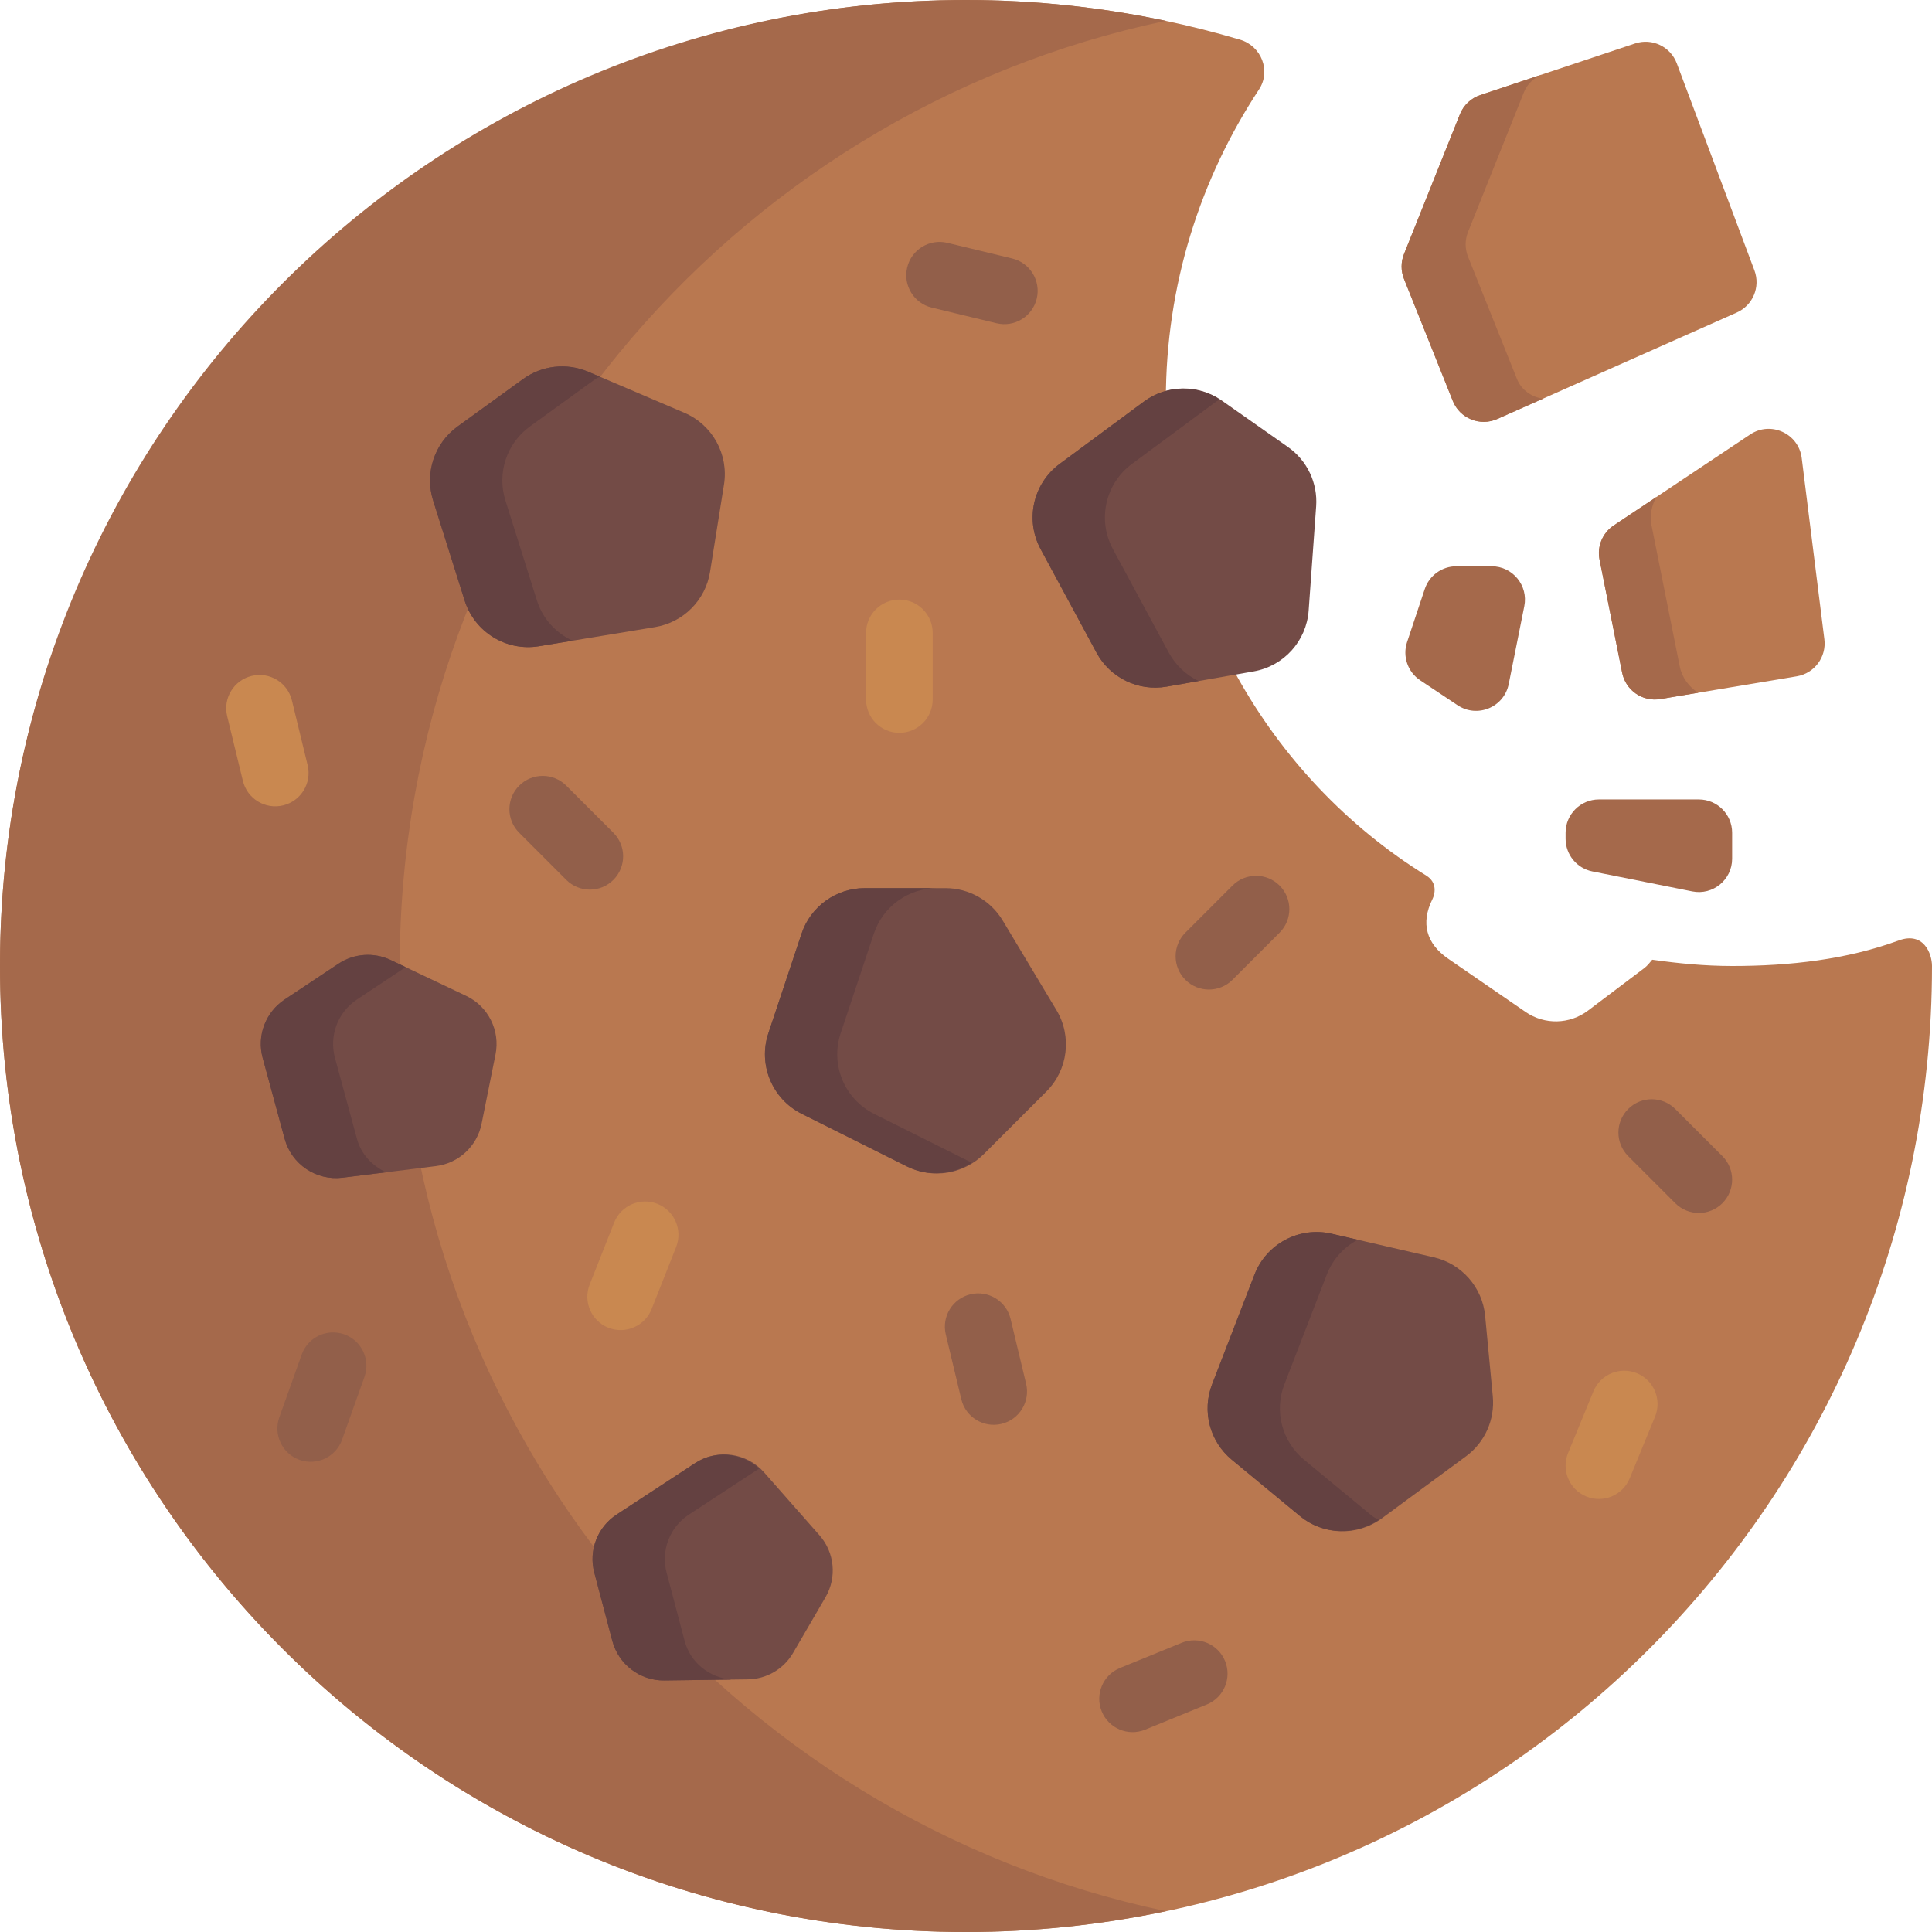
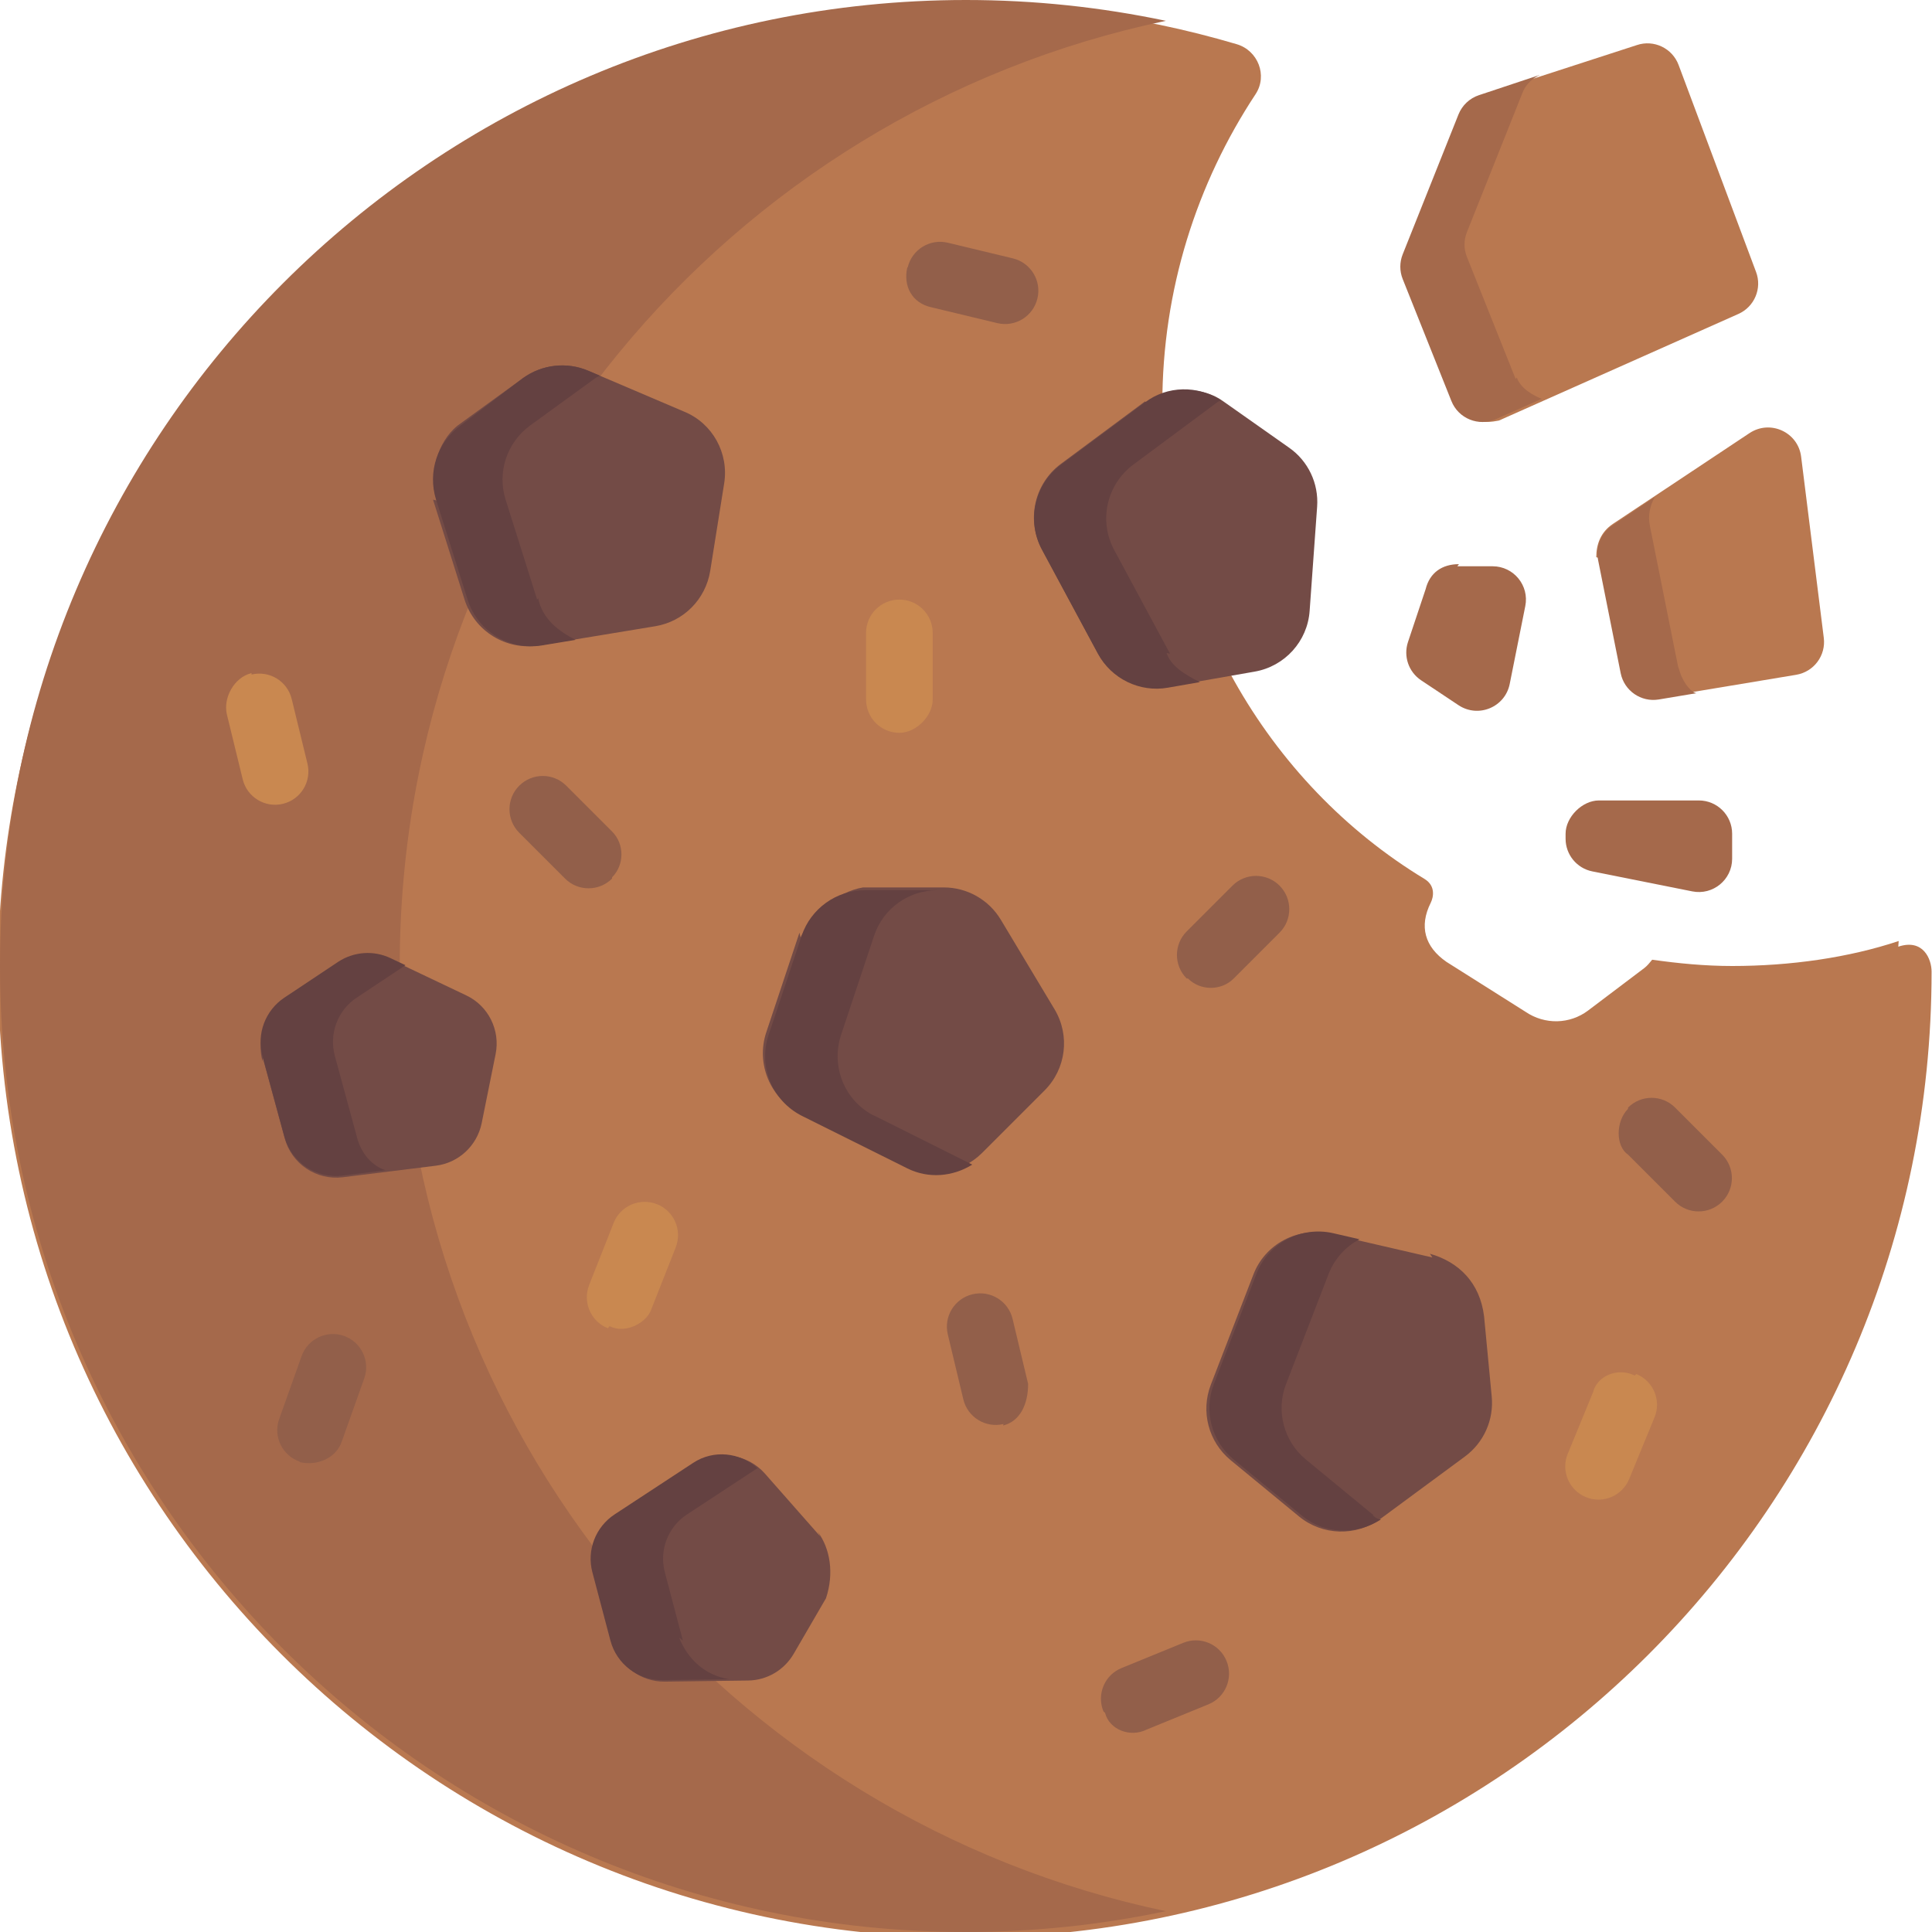
- <svg xmlns="http://www.w3.org/2000/svg" version="1.1" id="Layer_1" x="0px" y="0px" viewBox="0 0 464 464" style="enable-background:new 0 0 464 464;" xml:space="preserve">
-   <g>
-     <g>
-       <g>
-         <path style="fill:#B97850;" d="M455.996,225.872C443.563,230.438,429.943,232,416,232c-6.533,0-12.907-0.619-19.195-1.51     c-0.594,0.696-1.136,1.434-1.891,2.003l-13.546,10.226c-4.394,3.317-10.418,3.45-14.955,0.33L347.8,230.248     c-5.245-3.607-6.63-8.546-3.8-14.248l0,0c0.663-1.336,1.224-4.047-1.46-5.711C304.553,186.743,280,144.013,280,96     c0-27.542,8.271-53.104,22.364-74.504c2.944-4.47,0.578-10.452-4.554-11.971c-24.286-7.189-50.214-10.547-77.121-9.252     C103.176,5.925,6.965,101.163,0.376,218.628C-7.153,352.824,99.441,464,232,464c128.13,0,232-103.87,232-232     C464,229.049,462,223.667,455.996,225.872z" />
-       </g>
-     </g>
-     <g>
-       <g>
-         <path style="fill:#A5694B;" d="M96,232C96,120.33,174.907,27.113,280,5c-15.491-3.259-31.54-5-48-5C103.87,0,0,103.869,0,232     c0,128.13,103.87,232,232,232c16.46,0,32.509-1.741,48-5C174.907,436.886,96,343.67,96,232z" />
-       </g>
-     </g>
-     <g>
-       <g>
-         <path style="fill:#734B46;" d="M192.5,224.242l-7.965,23.895c-2.518,7.554,0.902,15.81,8.024,19.37l25.274,12.637     c6.16,3.08,13.599,1.873,18.469-2.997l15.012-15.012c5.191-5.191,6.184-13.25,2.406-19.546l-12.912-21.52     c-2.892-4.819-8.1-7.768-13.72-7.768h-19.409C200.792,213.301,194.678,217.708,192.5,224.242z" />
-       </g>
-     </g>
-     <g>
-       <g>
-         <path style="fill:#734B46;" d="M104.018,120.196l7.57,24.023c2.393,7.594,10.006,12.273,17.862,10.979l27.881-4.595     c6.795-1.12,12.111-6.463,13.198-13.263l3.349-20.964c1.158-7.25-2.767-14.358-9.519-17.24l-23.082-9.851     c-5.169-2.206-11.117-1.538-15.668,1.759l-15.717,11.387C104.314,106.472,101.948,113.628,104.018,120.196z" />
-       </g>
-     </g>
-     <g>
-       <g>
-         <path style="fill:#734B46;" d="M274.737,96.437l-20.25,14.978c-6.402,4.735-8.348,13.456-4.566,20.463l13.421,24.866     c3.271,6.06,10.053,9.348,16.837,8.161l20.913-3.658c7.232-1.265,12.675-7.29,13.202-14.613l1.8-25.031     c0.403-5.606-2.164-11.012-6.764-14.242l-15.884-11.154C287.811,92.249,280.274,92.342,274.737,96.437z" />
-       </g>
-     </g>
-     <g>
-       <g>
-         <path style="fill:#734B46;" d="M63.081,254.065l5.278,19.432c1.669,6.143,7.6,10.124,13.917,9.341l22.419-2.779     c5.464-0.677,9.882-4.775,10.967-10.173l3.346-16.64c1.157-5.754-1.751-11.558-7.052-14.076l-18.123-8.608     c-4.059-1.928-8.831-1.585-12.572,0.904l-12.919,8.594C63.757,243.112,61.638,248.752,63.081,254.065z" />
-       </g>
-     </g>
-     <g>
-       <g>
-         <path style="fill:#734B46;" d="M344.349,301.96l-24.542-5.665c-7.758-1.791-15.653,2.395-18.523,9.823l-10.186,26.357     c-2.483,6.424-0.576,13.716,4.733,18.102l16.367,13.522c5.66,4.676,13.776,4.9,19.686,0.544l20.2-14.892     c4.524-3.335,6.966-8.799,6.433-14.394l-1.839-19.322C356.026,309.179,351.059,303.51,344.349,301.96z" />
-       </g>
-     </g>
-     <g>
-       <g>
-         <path style="fill:#734B46;" d="M196.814,368.722l-13.287-15.089c-4.2-4.77-11.269-5.726-16.585-2.242l-18.866,12.362     c-4.598,3.013-6.752,8.63-5.348,13.945l4.329,16.384c1.497,5.666,6.658,9.586,12.518,9.508l20.03-0.267     c4.486-0.06,8.611-2.469,10.868-6.346l7.793-13.39C201.032,378.836,200.446,372.848,196.814,368.722z" />
-       </g>
-     </g>
-     <g>
-       <g>
-         <path style="fill:#644141;" d="M128.955,144.219l-7.57-24.023c-2.07-6.568,0.296-13.725,5.873-17.766l15.717-11.387     c0.333-0.242,0.719-0.365,1.066-0.579l-2.766-1.181c-5.169-2.205-11.117-1.537-15.668,1.76L109.89,102.43     c-5.577,4.041-7.943,11.197-5.873,17.766l7.57,24.023c2.393,7.594,10.006,12.273,17.862,10.979l8.046-1.326     C133.541,152.032,130.349,148.645,128.955,144.219z" />
-       </g>
-     </g>
-     <g>
-       <g>
-         <path style="fill:#644141;" d="M280.709,156.745l-13.421-24.866c-3.782-7.007-1.836-15.729,4.565-20.464l20.25-14.977     c0.272-0.202,0.598-0.275,0.879-0.457c-5.584-3.654-12.851-3.533-18.247,0.457l-20.25,14.977     c-6.401,4.735-8.348,13.457-4.565,20.464l13.421,24.866c3.271,6.061,10.053,9.348,16.837,8.161l7.689-1.345     C284.893,162.131,282.355,159.793,280.709,156.745z" />
-       </g>
-     </g>
-     <g>
-       <g>
-         <path style="fill:#644141;" d="M329.565,364.099l-16.367-13.522c-5.309-4.387-7.216-11.678-4.733-18.102l10.186-26.357     c1.437-3.717,4.132-6.621,7.438-8.373l-6.282-1.449c-7.759-1.791-15.653,2.395-18.523,9.822l-10.186,26.357     c-2.483,6.424-0.576,13.715,4.733,18.102l16.367,13.522c5.442,4.497,13.113,4.765,18.952,0.914     C330.633,364.678,330.049,364.498,329.565,364.099z" />
-       </g>
-     </g>
-     <g>
-       <g>
-         <path style="fill:#644141;" d="M209.926,267.506c-7.122-3.561-10.542-11.816-8.024-19.369l7.965-23.896     c2.178-6.534,8.292-10.94,15.179-10.94h-17.367c-6.887,0-13.001,4.406-15.179,10.94l-7.965,23.896     c-2.518,7.553,0.901,15.809,8.023,19.369l25.273,12.638c5.065,2.532,10.918,2.022,15.574-0.896L209.926,267.506z" />
-       </g>
-     </g>
-     <g>
-       <g>
-         <path style="fill:#644141;" d="M85.726,273.497l-5.278-19.433c-1.443-5.313,0.675-10.953,5.26-14.003l11.715-7.792l-3.59-1.705     c-4.059-1.928-8.831-1.584-12.572,0.904l-12.919,8.593c-4.584,3.05-6.703,8.69-5.26,14.003l5.278,19.433     c1.668,6.144,7.6,10.124,13.917,9.342l10.434-1.294C89.416,279.994,86.74,277.232,85.726,273.497z" />
-       </g>
-     </g>
-     <g>
-       <g>
-         <path style="fill:#644141;" d="M164.424,394.081l-4.329-16.384c-1.404-5.315,0.75-10.932,5.348-13.945l16.886-11.064     c-4.259-3.792-10.511-4.492-15.387-1.297l-18.866,12.361c-4.598,3.014-6.752,8.63-5.348,13.945l4.329,16.384     c1.497,5.666,6.658,9.587,12.518,9.509l15.995-0.214C170.31,402.864,165.799,399.287,164.424,394.081z" />
-       </g>
-     </g>
-     <g>
-       <g>
-         <path style="fill:#C98850;" d="M216,176L216,176c-4.418,0-8-3.582-8-8v-16c0-4.418,3.582-8,8-8l0,0c4.418,0,8,3.582,8,8v16     C224,172.418,220.418,176,216,176z" />
-       </g>
-     </g>
-     <g>
-       <g>
-         <path style="fill:#925F4A;" d="M147.314,211.314L147.314,211.314c-3.124,3.124-8.19,3.124-11.314,0L124.686,200     c-3.124-3.124-3.124-8.189,0-11.314l0,0c3.124-3.124,8.19-3.124,11.314,0L147.314,200     C150.438,203.124,150.438,208.19,147.314,211.314z" />
-       </g>
-     </g>
-     <g>
-       <g>
-         <path style="fill:#C98850;" d="M146.121,318.881L146.121,318.881c-4.109-1.623-6.124-6.271-4.501-10.38l5.879-14.881     c1.623-4.109,6.271-6.124,10.38-4.501l0,0c4.109,1.623,6.124,6.271,4.501,10.38l-5.879,14.881     C154.878,318.489,150.23,320.504,146.121,318.881z" />
-       </g>
-     </g>
-     <g>
-       <g>
-         <path style="fill:#925F4A;" d="M240.517,341.969L240.517,341.969c-4.297,1.03-8.614-1.619-9.644-5.916l-3.728-15.56     c-1.03-4.297,1.619-8.614,5.916-9.644l0,0c4.297-1.03,8.614,1.619,9.644,5.916l3.728,15.56     C247.463,336.621,244.814,340.939,240.517,341.969z" />
-       </g>
-     </g>
-     <g>
-       <g>
-         <path style="fill:#925F4A;" d="M264.596,411.022L264.596,411.022c-1.67-4.091,0.292-8.76,4.383-10.43l14.813-6.048     c4.091-1.67,8.76,0.292,10.43,4.383l0,0c1.67,4.091-0.292,8.76-4.383,10.43l-14.813,6.048     C270.935,417.074,266.266,415.112,264.596,411.022z" />
-       </g>
-     </g>
-     <g>
-       <g>
-         <path style="fill:#925F4A;" d="M217.877,64.223L217.877,64.223c1.037-4.295,5.359-6.936,9.654-5.9l15.553,3.754     c4.295,1.037,6.936,5.359,5.9,9.654l0,0c-1.037,4.295-5.359,6.936-9.654,5.9l-15.553-3.754     C219.482,72.84,216.84,68.518,217.877,64.223z" />
-       </g>
-     </g>
-     <g>
-       <g>
-         <path style="fill:#925F4A;" d="M71.932,350.606L71.932,350.606c-4.161-1.485-6.331-6.062-4.846-10.223l5.377-15.069     c1.485-4.161,6.062-6.331,10.223-4.846l0,0c4.161,1.485,6.331,6.062,4.846,10.223l-5.377,15.069     C80.67,349.921,76.093,352.091,71.932,350.606z" />
-       </g>
-     </g>
-     <g>
-       <g>
-         <path style="fill:#C98850;" d="M60.445,162.331L60.445,162.331c4.293-1.043,8.619,1.592,9.662,5.886l3.776,15.548     c1.043,4.293-1.592,8.619-5.886,9.662l0,0c-4.293,1.043-8.619-1.592-9.662-5.886l-3.776-15.548     C53.517,167.7,56.152,163.374,60.445,162.331z" />
-       </g>
-     </g>
-     <g>
-       <g>
-         <path style="fill:#925F4A;" d="M284.686,235.314L284.686,235.314c-3.124-3.124-3.124-8.19,0-11.314L296,212.686     c3.124-3.124,8.19-3.124,11.314,0l0,0c3.124,3.124,3.124,8.189,0,11.314L296,235.314     C292.876,238.438,287.81,238.438,284.686,235.314z" />
-       </g>
-     </g>
-     <g>
-       <g>
-         <path style="fill:#925F4A;" d="M391.029,266.343L391.029,266.343c3.124-3.124,8.19-3.124,11.314,0l11.314,11.314     c3.124,3.124,3.124,8.19,0,11.314l0,0c-3.124,3.124-8.19,3.124-11.314,0l-11.314-11.314     C387.905,274.533,387.905,269.467,391.029,266.343z" />
-       </g>
-     </g>
-     <g>
-       <g>
-         <path style="fill:#C98850;" d="M393.125,329.8L393.125,329.8c4.087,1.68,6.038,6.354,4.358,10.441l-6.082,14.799     c-1.68,4.087-6.354,6.038-10.44,4.358l0,0c-4.087-1.68-6.038-6.354-4.358-10.441l6.082-14.799     C384.364,330.071,389.039,328.12,393.125,329.8z" />
-       </g>
-     </g>
-     <g>
-       <g>
-         <path style="fill:#B97850;" d="M384.156,134.417l5.43,27.151c0.847,4.234,4.901,7.032,9.16,6.322l32.784-5.464     c4.233-0.706,7.155-4.625,6.623-8.883l-5.442-43.535c-0.738-5.901-7.428-8.963-12.376-5.664l-32.772,21.848     C384.865,127.99,383.52,131.238,384.156,134.417z" />
-       </g>
-     </g>
-     <g>
-       <g>
-         <path style="fill:#B97850;" d="M359.592,100.626l57.52-25.565c3.869-1.719,5.728-6.155,4.242-10.119l-18.646-49.724     c-1.511-4.029-5.938-6.141-10.02-4.78L355.52,22.827c-2.232,0.744-4.024,2.433-4.898,4.618l-13.434,33.584     c-0.763,1.907-0.763,4.035,0,5.942l11.726,29.315C350.599,100.499,355.446,102.468,359.592,100.626z" />
-       </g>
-     </g>
-     <g>
-       <g>
-         <path style="fill:#A5694B;" d="M349.766,136h8.475c5.048,0,8.835,4.619,7.845,9.569l-3.743,18.717     c-1.117,5.584-7.544,8.246-12.282,5.087l-8.976-5.984c-3.002-2.001-4.293-5.764-3.152-9.186l4.244-12.733     C343.266,138.203,346.323,136,349.766,136z" />
-       </g>
-     </g>
-     <g>
-       <g>
-         <path style="fill:#A5694B;" d="M376,200v1.442c0,3.813,2.692,7.097,6.431,7.845l24,4.8c4.95,0.99,9.569-2.796,9.569-7.845V200     c0-4.418-3.582-8-8-8h-24C379.582,192,376,195.582,376,200z" />
-       </g>
-     </g>
-     <g>
-       <g>
-         <path style="fill:#A5694B;" d="M364.298,90.969l-11.726-29.315c-0.763-1.907-0.763-4.035,0-5.942l13.434-33.584     c0.768-1.92,2.319-3.34,4.181-4.189l-14.667,4.889c-2.232,0.744-4.024,2.434-4.898,4.619l-13.434,33.584     c-0.763,1.906-0.763,4.034,0,5.941l11.726,29.316c1.685,4.211,6.531,6.182,10.677,4.339l10.95-4.866     C367.845,95.342,365.391,93.699,364.298,90.969z" />
-       </g>
-     </g>
-     <g>
-       <g>
-         <path style="fill:#A5694B;" d="M403.402,159.984l-6.767-33.833c-0.478-2.388,0.031-4.757,1.176-6.792l-10.249,6.832     c-2.698,1.799-4.043,5.047-3.407,8.226l5.43,27.151c0.847,4.233,4.901,7.031,9.16,6.322l9.089-1.516     C405.63,164.964,403.955,162.746,403.402,159.984z" />
-       </g>
-     </g>
-   </g>
-   <g>
- </g>
-   <g>
- </g>
-   <g>
- </g>
-   <g>
- </g>
-   <g>
- </g>
-   <g>
- </g>
-   <g>
- </g>
-   <g>
- </g>
-   <g>
- </g>
-   <g>
- </g>
-   <g>
- </g>
-   <g>
- </g>
-   <g>
- </g>
-   <g>
- </g>
-   <g>
- </g>
+ <svg xmlns="http://www.w3.org/2000/svg" style="enable-background:new 0 0 464 464" xml:space="preserve" viewBox="0 0 464 464" version="1.1" y="0px" x="0px">
+   <path d="m456 226c-12 4-26 6-40 6-6.53 0-12.9-0.619-19.2-1.51-0.594 0.696-1.14 1.43-1.89 2l-13.5 10.2c-4.39 3.32-10.4 3.45-15 0.33l-19-12c-5.24-3.61-6.63-8.55-3.8-14.2 0.663-1.34 1.22-4.05-1.46-5.71-38-23-63-66-63-114 0-27.5 8.27-53.1 22.4-74.5 2.94-4.47 0.578-10.5-4.55-12-24.3-7.19-50.2-10.5-77.1-9.25-117 5.67-213 101-220 219-7.15 134 99.4 245 232 245 128 0 232-104 232-232 0-3-2-8-8-6z" fill="#B97850" />
+   <path d="m96 232c0-112 79-205 184-227-15.5-3.26-31.5-5-48-5-128 0-232 104-232 232s104 232 232 232c16.5 0 32.5-1.74 48-5-105-22-184-115-184-227z" fill="#A5694B" />
+   <path d="m192 224l-7.96 23.9c-2.52 7.55 0.902 15.8 8.02 19.4l25.3 12.6c6.16 3.08 13.6 1.87 18.5-3l15-15c5.19-5.19 6.18-13.2 2.41-19.5l-12.9-21.5c-2.89-4.82-8.1-7.77-13.7-7.77h-19.4c-6 1-12 6-15 12z" fill="#734B46" />
+   <path d="m104 120l7.57 24c2.39 7.59 10 12.3 17.9 11l27.9-4.6c6.8-1.12 12.1-6.46 13.2-13.3l3.35-21c1.16-7.25-2.77-14.4-9.52-17.2l-23.1-9.85c-5.17-2.21-11.1-1.54-15.7 1.76l-15.7 11.4c-5 4-7 12-5 18z" fill="#734B46" />
+   <path d="m275 96.4l-20.2 15c-6.4 4.74-8.35 13.5-4.57 20.5l13.4 24.9c3.27 6.06 10.1 9.35 16.8 8.16l20.9-3.66c7.23-1.26 12.7-7.29 13.2-14.6l1.8-25c0.403-5.61-2.16-11-6.76-14.2l-15.9-11.2c-5-3.6-13-3.5-18 0.6z" fill="#734B46" />
+   <path d="m63.1 254l5.28 19.4c1.67 6.14 7.6 10.1 13.9 9.34l22.4-2.78c5.46-0.677 9.88-4.78 11-10.2l3.35-16.6c1.16-5.75-1.75-11.6-7.05-14.1l-18.1-8.61c-4.06-1.93-8.83-1.58-12.6 0.904l-12.9 8.59c-4.6 4-6.8 10-5.3 15z" fill="#734B46" />
+   <path d="m344 302l-24.5-5.66c-7.76-1.79-15.7 2.4-18.5 9.82l-10.2 26.4c-2.48 6.42-0.576 13.7 4.73 18.1l16.4 13.5c5.66 4.68 13.8 4.9 19.7 0.544l20.2-14.9c4.52-3.34 6.97-8.8 6.43-14.4l-1.84-19.3c-1-8-6-13-13-15z" fill="#734B46" />
+   <path d="m197 369l-13.3-15.1c-4.2-4.77-11.3-5.73-16.6-2.24l-18.9 12.4c-4.6 3.01-6.75 8.63-5.35 13.9l4.33 16.4c1.5 5.67 6.66 9.59 12.5 9.51l20-0.267c4.49-0.06 8.61-2.47 10.9-6.35l7.79-13.4c2-6 1-12-2-16z" fill="#734B46" />
+   <path d="m129 144l-7.57-24c-2.07-6.57 0.296-13.7 5.87-17.8l15.7-11.4c0.333-0.242 0.719-0.365 1.07-0.579l-2.77-1.18c-5.17-2.2-11.1-1.54-15.7 1.76l-15 11.4c-5.58 4.04-7.94 11.2-5.87 17.8l7.57 24c2.39 7.59 10 12.3 17.9 11l8.05-1.33c-4-2-8-5-9-10z" fill="#644141" />
+   <path d="m281 157l-13.4-24.9c-3.78-7.01-1.84-15.7 4.56-20.5l20.2-15c0.272-0.202 0.598-0.275 0.879-0.457-5.58-3.65-12.9-3.53-18.2 0.457l-20.2 15c-6.4 4.74-8.35 13.5-4.56 20.5l13.4 24.9c3.27 6.06 10.1 9.35 16.8 8.16l7.69-1.34c-4-2-7-4-8-7z" fill="#644141" />
+   <path d="m330 364l-16.4-13.5c-5.31-4.39-7.22-11.7-4.73-18.1l10.2-26.4c1.44-3.72 4.13-6.62 7.44-8.37l-6.28-1.45c-7.76-1.79-15.7 2.4-18.5 9.82l-10.2 26.4c-2.48 6.42-0.576 13.7 4.73 18.1l16.4 13.5c5.44 4.5 13.1 4.76 19 0.914-1 0-2-1-2-1z" fill="#644141" />
+   <path d="m210 268c-7.12-3.56-10.5-11.8-8.02-19.4l7.96-23.9c2.18-6.53 8.29-10.9 15.2-10.9h-17.4c-6.89 0-13 4.41-15.2 10.9l-7.96 23.9c-2.52 7.55 0.901 15.8 8.02 19.4l25.3 12.6c5.06 2.53 10.9 2.02 15.6-0.896l-24-12z" fill="#644141" />
+   <path d="m85.7 273l-5.28-19.4c-1.44-5.31 0.675-11 5.26-14l11.7-7.79-3.59-1.7c-4.06-1.93-8.83-1.58-12.6 0.904l-12.9 8.59c-4.58 3.05-6.7 8.69-5.26 14l5.28 19.4c1.67 6.14 7.6 10.1 13.9 9.34l10.4-1.29c-3.2-1-5.9-4-6.9-8z" fill="#644141" />
+   <path d="m164 394l-4.33-16.4c-1.4-5.32 0.75-10.9 5.35-13.9l16.9-11.1c-4.26-3.79-10.5-4.49-15.4-1.3l-18.9 12.4c-4.6 3.01-6.75 8.63-5.35 13.9l4.33 16.4c1.5 5.67 6.66 9.59 12.5 9.51l16-0.214c-6-1-10-5-12-10z" fill="#644141" />
+   <path d="m216 176c-4.42 0-8-3.58-8-8v-16c0-4.42 3.58-8 8-8s8 3.58 8 8v16c0 4-4 8-8 8z" fill="#C98850" />
+   <path d="m147 211c-3.12 3.12-8.19 3.12-11.3 0l-11-11c-3.12-3.12-3.12-8.19 0-11.3 3.12-3.12 8.19-3.12 11.3 0l11 11c3 3 3 8 0 11z" fill="#925F4A" />
+   <path d="m146 319c-4.11-1.62-6.12-6.27-4.5-10.4l5.88-14.9c1.62-4.11 6.27-6.12 10.4-4.5 4.11 1.62 6.12 6.27 4.5 10.4l-5.88 14.9c-1 3-6 6-10 4z" fill="#C98850" />
+   <path d="m241 342c-4.3 1.03-8.61-1.62-9.64-5.92l-3.73-15.6c-1.03-4.3 1.62-8.61 5.92-9.64s8.61 1.62 9.64 5.92l3.73 15.6c0 5-2 9-6 10z" fill="#925F4A" />
+   <path d="m265 411c-1.67-4.09 0.292-8.76 4.38-10.4l14.8-6.05c4.09-1.67 8.76 0.292 10.4 4.38 1.67 4.09-0.292 8.76-4.38 10.4l-14.8 6.05c-4 2-9 0-10-4z" fill="#925F4A" />
+   <path d="m218 64.2c1.04-4.3 5.36-6.94 9.65-5.9l15.6 3.75c4.3 1.04 6.94 5.36 5.9 9.65-1.04 4.3-5.36 6.94-9.65 5.9l-15.6-3.75c-5-1-7-5.3-6-9.6z" fill="#925F4A" />
+   <path d="m71.9 351c-4.16-1.48-6.33-6.06-4.85-10.2l5.38-15.1c1.48-4.16 6.06-6.33 10.2-4.85 4.16 1.48 6.33 6.06 4.85 10.2l-5.38 15.1c-1.3 4-5.9 6-10.1 5z" fill="#925F4A" />
+   <path d="m60.4 162c4.29-1.04 8.62 1.59 9.66 5.89l3.78 15.5c1.04 4.29-1.59 8.62-5.89 9.66-4.29 1.04-8.62-1.59-9.66-5.89l-3.78-15.5c-1-4 1.7-9 5.9-10z" fill="#C98850" />
+   <path d="m285 235c-3.12-3.12-3.12-8.19 0-11.3l11-11c3.12-3.12 8.19-3.12 11.3 0 3.12 3.12 3.12 8.19 0 11.3l-11 11c-3 3-8 3-11 0z" fill="#925F4A" />
+   <path d="m391 266c3.12-3.12 8.19-3.12 11.3 0l11.3 11.3c3.12 3.12 3.12 8.19 0 11.3-3.12 3.12-8.19 3.12-11.3 0l-11.3-11.3c-3-2-3-8 0-11z" fill="#925F4A" />
+   <path d="m393 330c4.09 1.68 6.04 6.35 4.36 10.4l-6.08 14.8c-1.68 4.09-6.35 6.04-10.4 4.36-4.09-1.68-6.04-6.35-4.36-10.4l6.08-14.8c1-4 6-6 10-4z" fill="#C98850" />
+   <path d="m384 134l5.43 27.2c0.847 4.23 4.9 7.03 9.16 6.32l32.8-5.46c4.23-0.706 7.16-4.62 6.62-8.88l-5.44-43.5c-0.738-5.9-7.43-8.96-12.4-5.66l-32.8 21.8c-3 2-4 5-4 8z" fill="#B97850" />
+   <path d="m360 101l57.5-25.6c3.87-1.72 5.73-6.16 4.24-10.1l-18.6-49.7c-1.51-4.03-5.94-6.14-10-4.78l-37 12c-2.23 0.744-4.02 2.43-4.9 4.62l-13.4 33.6c-0.763 1.91-0.763 4.04 0 5.94l11.7 29.3c1 3.8 5 5.8 10 4.8z" fill="#B97850" />
+   <path d="m350 136h8.48c5.05 0 8.84 4.62 7.84 9.57l-3.74 18.7c-1.12 5.58-7.54 8.25-12.3 5.09l-8.98-5.98c-3-2-4.29-5.76-3.15-9.19l4.24-12.7c1-4 4-6 8-6z" fill="#A5694B" />
+   <path d="m376 200v1.44c0 3.81 2.69 7.1 6.43 7.84l24 4.8c4.95 0.99 9.57-2.8 9.57-7.84v-6c0-4.42-3.58-8-8-8h-24c-4 0-8 4-8 8z" fill="#A5694B" />
+   <path d="m364 91l-11.7-29.3c-0.763-1.91-0.763-4.04 0-5.94l13.4-33.6c0.768-1.92 2.32-3.34 4.18-4.19l-14.7 4.89c-2.23 0.744-4.02 2.43-4.9 4.62l-13.4 33.6c-0.763 1.91-0.763 4.03 0 5.94l11.7 29.3c1.68 4.21 6.53 6.18 10.7 4.34l11-4.87c-2-0.8-5-2.4-6-5.1z" fill="#A5694B" />
+   <path d="m403 160l-6.77-33.8c-0.478-2.39 0.031-4.76 1.18-6.79l-10.2 6.83c-2.7 1.8-4.04 5.05-3.41 8.23l5.43 27.2c0.847 4.23 4.9 7.03 9.16 6.32l9.09-1.52c-1 0-3-2-4-5z" fill="#A5694B" />
</svg>
